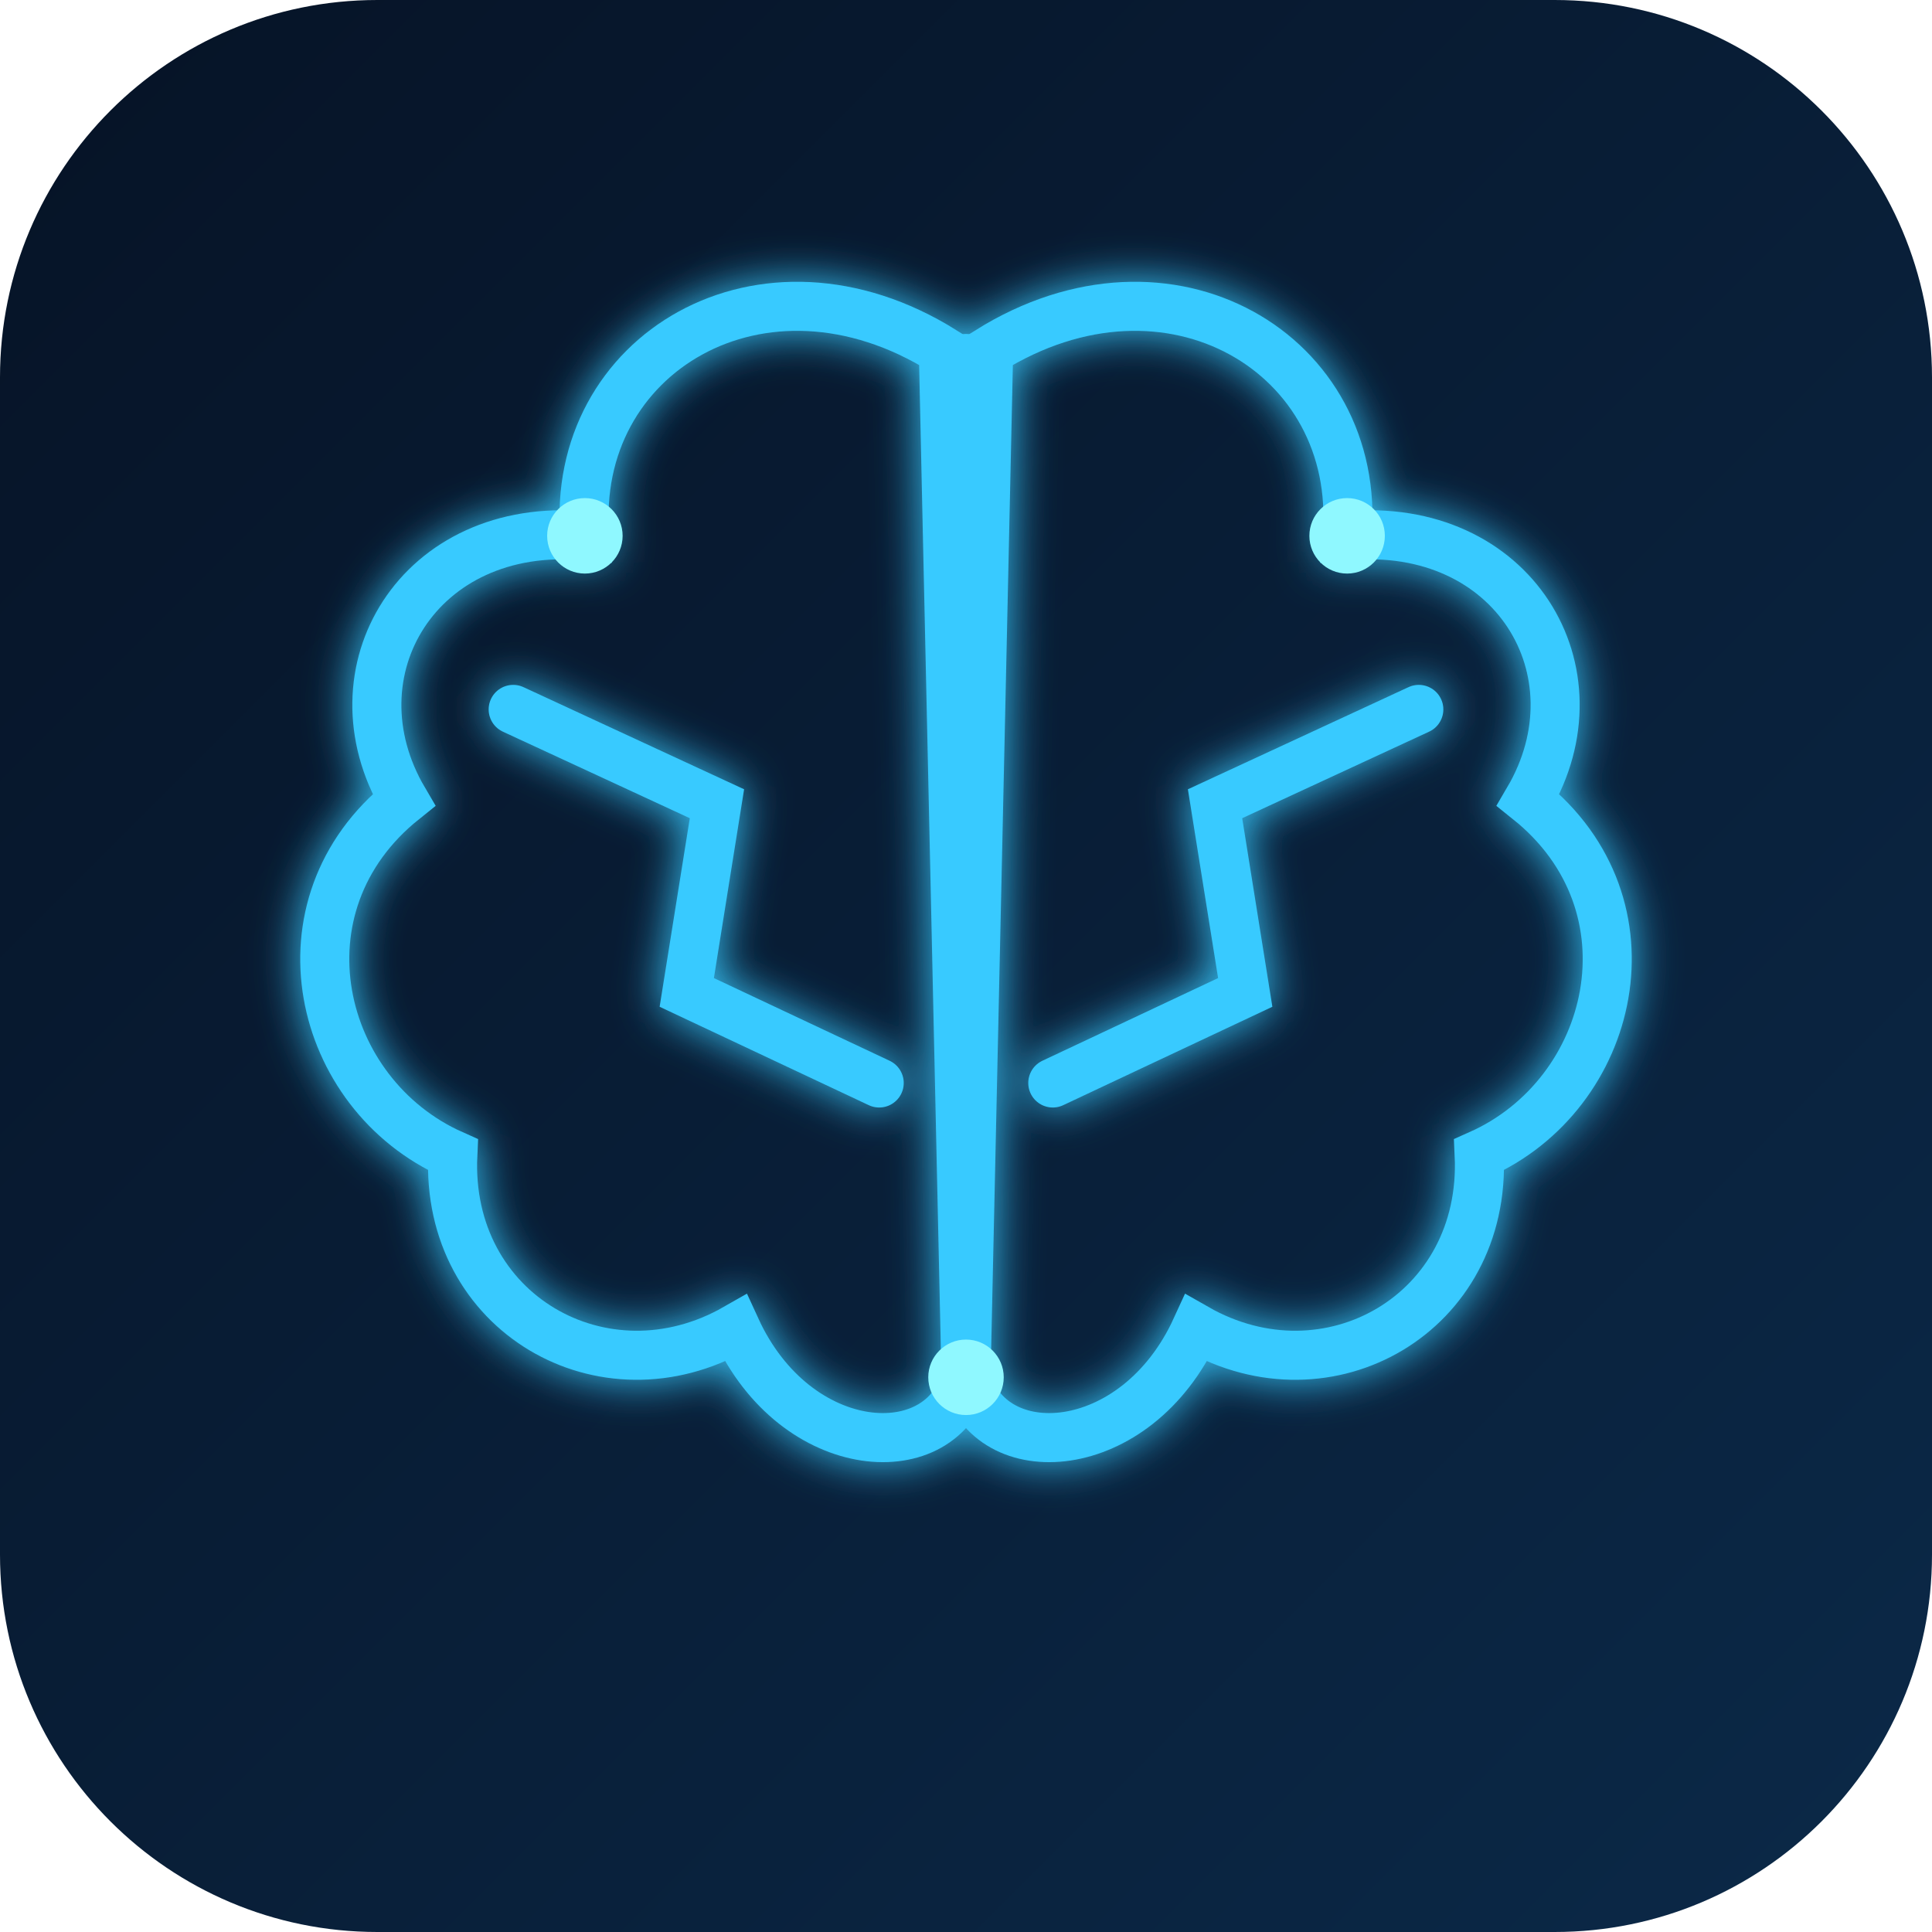
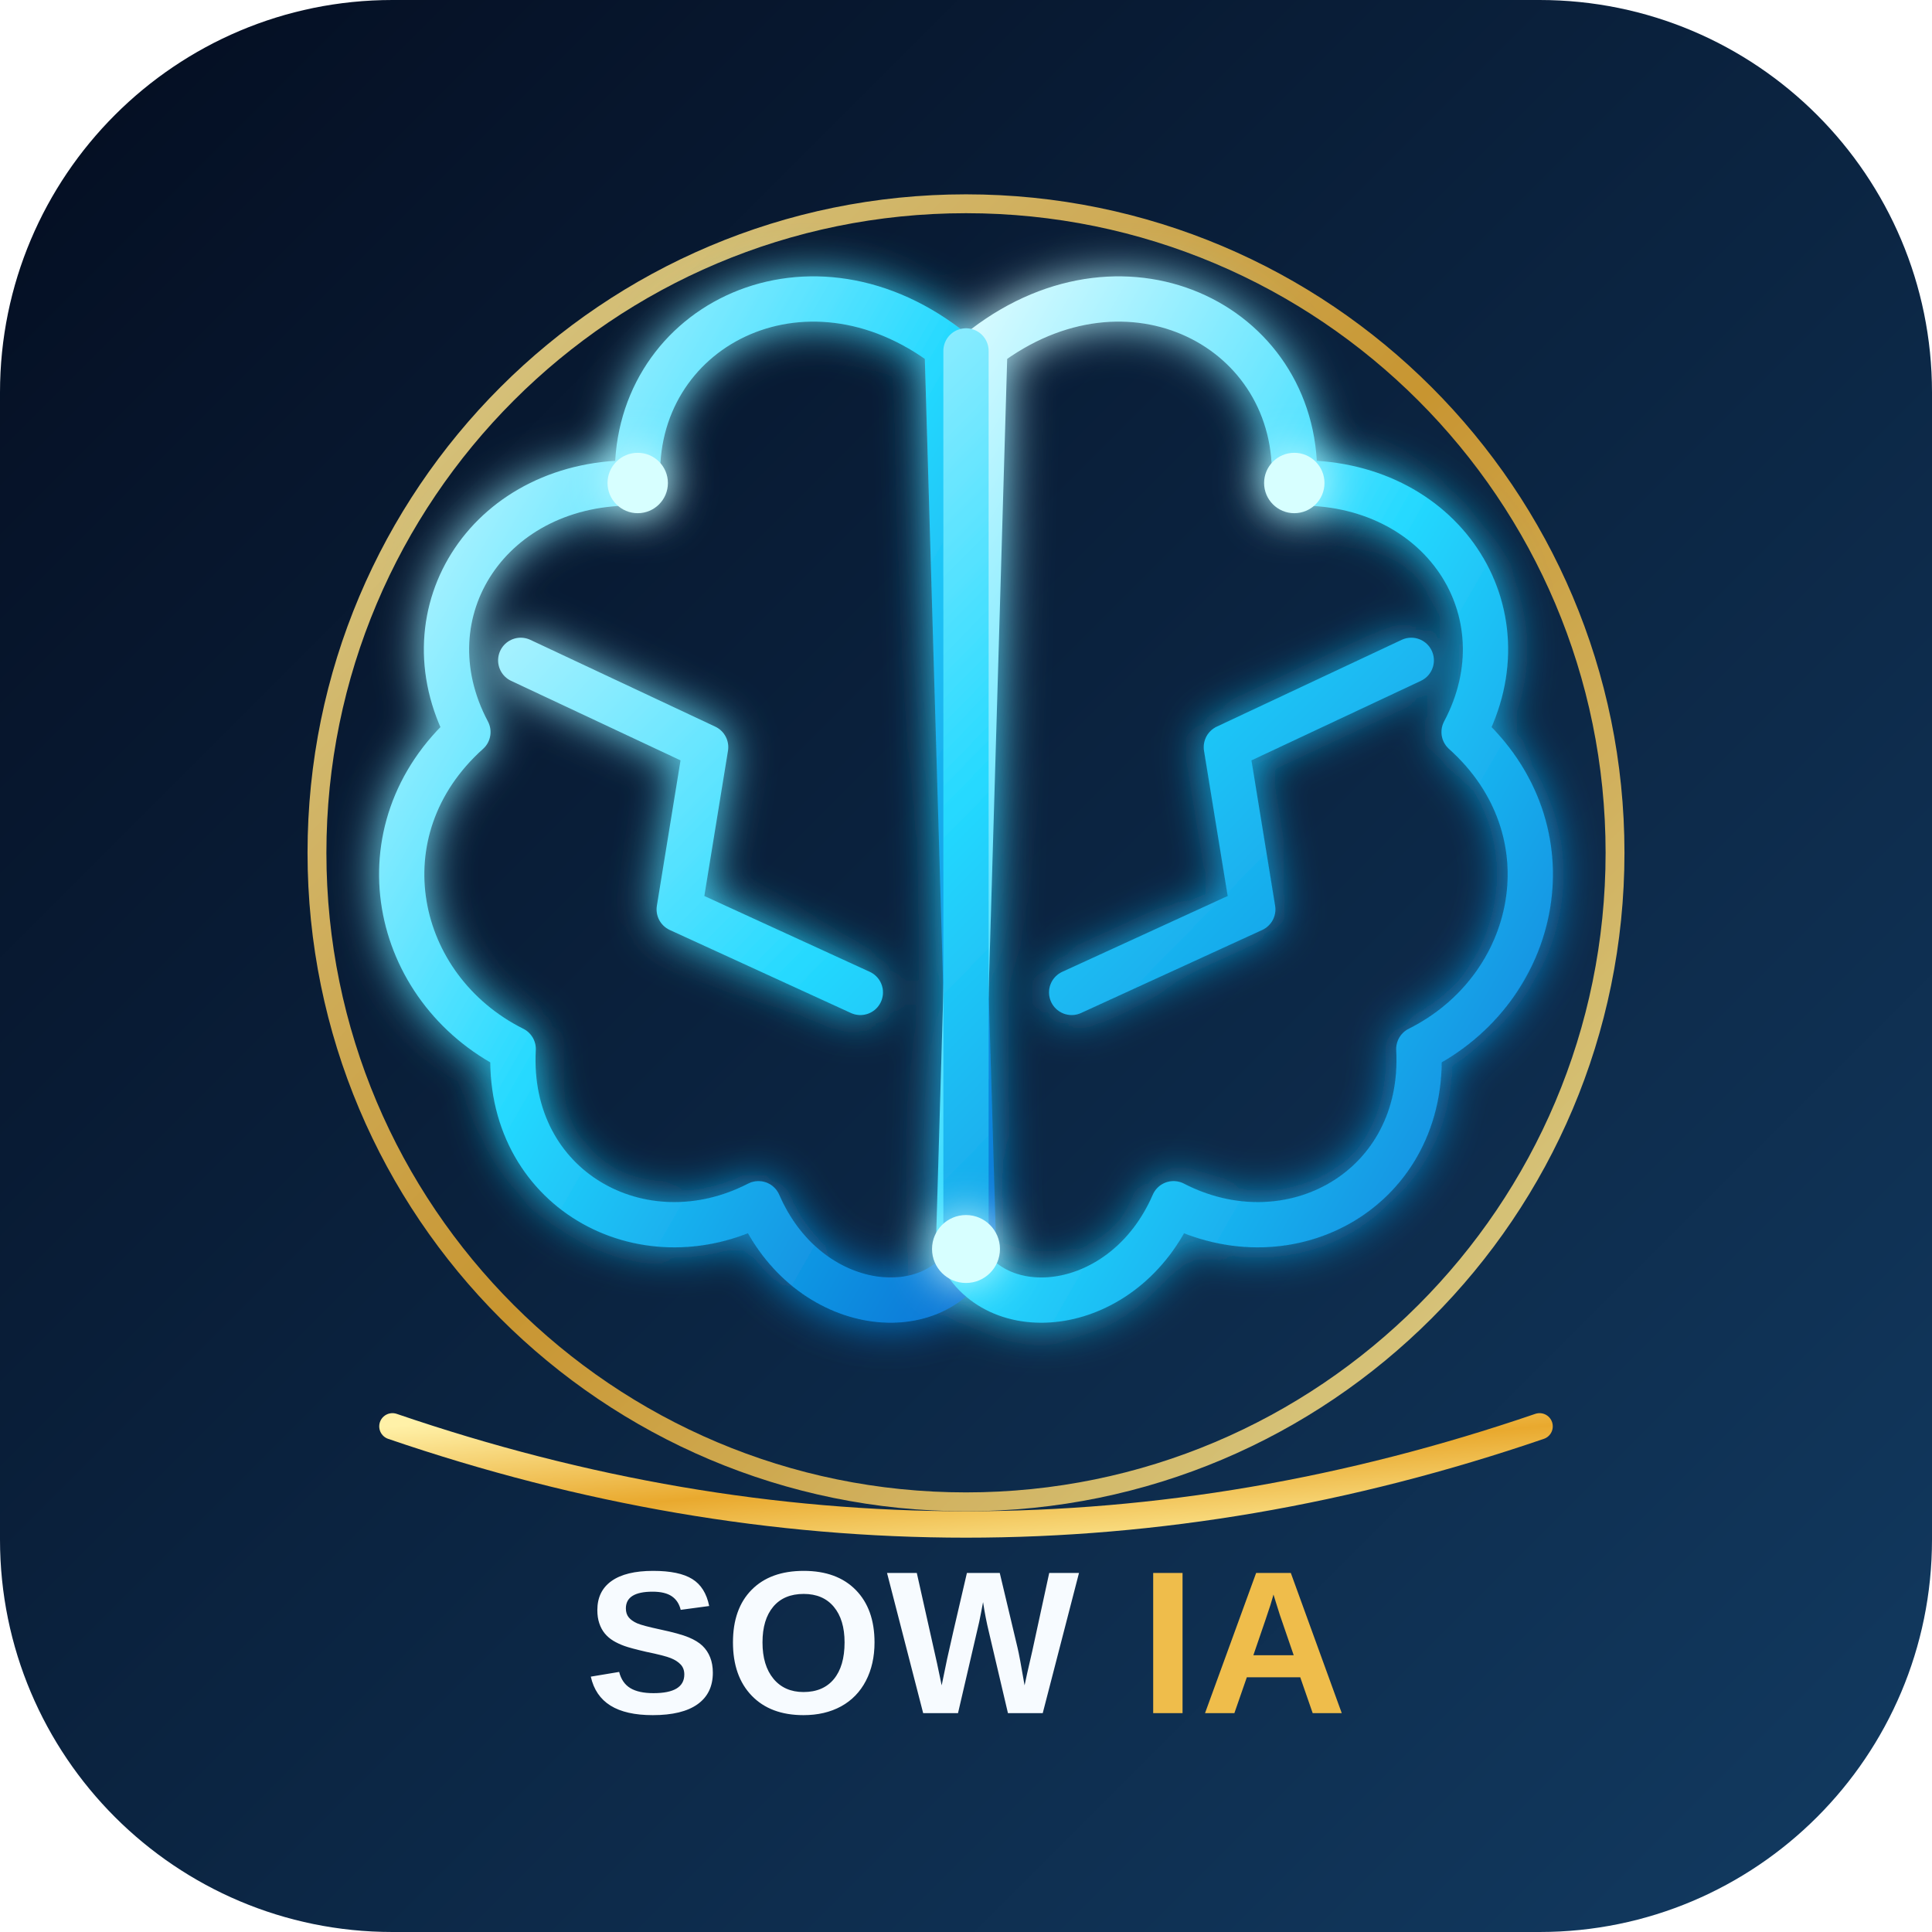
- <svg xmlns="http://www.w3.org/2000/svg" viewBox="0 0 512 512">
+ <svg xmlns="http://www.w3.org/2000/svg" viewBox="0 0 512 512" role="img" aria-label="Icône SOW IA">
  <defs>
+     <linearGradient id="b" x2="1" y2="1">
+       <stop stop-color="#040d20" />
+       <stop offset="1" stop-color="#123b62" />
+     </linearGradient>
    <linearGradient id="g" x2="1" y2="1">
-       <stop stop-color="#061326" />
-       <stop offset="1" stop-color="#0b2948" />
+       <stop stop-color="#fff1a8" />
+       <stop offset=".5" stop-color="#e9a92e" />
+       <stop offset="1" stop-color="#fff0a0" />
+     </linearGradient>
+     <linearGradient id="c" x2="1" y2="1">
+       <stop stop-color="#dffcff" />
+       <stop offset=".5" stop-color="#25d9ff" />
+       <stop offset="1" stop-color="#0876d6" />
    </linearGradient>
    <filter id="f">
-       <feGaussianBlur stdDeviation="6" result="b" />
+       <feGaussianBlur stdDeviation="6" result="x" />
      <feMerge>
-         <feMergeNode in="b" />
+         <feMergeNode in="x" />
        <feMergeNode in="SourceGraphic" />
      </feMerge>
    </filter>
  </defs>
-   <rect width="512" height="512" rx="100" fill="url(#g)" />
-   <g fill="none" stroke="#38caff" stroke-width="13" stroke-linecap="round" filter="url(#f)">
-     <path d="M250 93c-48-30-99 1-95 49-44-4-68 36-48 70-35 28-23 78 13 94-2 42 40 66 75 46 16 35 55 37 61 13z" />
-     <path d="M262 93c48-30 99 1 95 49 44-4 68 36 48 70 35 28 23 78-13 94 2 42-40 66-75 46-16 35-55 37-61 13z" />
-     <path d="M256 95v270m-120-177 54 25-8 50 51 24m143-99-54 25 8 50-51 24" />
+   <rect width="512" height="512" rx="104" fill="url(#b)" />
+   <circle cx="256" cy="226" r="172" fill="none" stroke="url(#g)" stroke-width="5" opacity=".85" />
+   <g fill="none" stroke="url(#c)" stroke-width="12" stroke-linecap="round" stroke-linejoin="round" filter="url(#f)">
+     <path d="M251 92c-38-29-84-5-82 36-39-1-62 34-45 66-29 26-20 68 12 84-2 37 34 57 65 41 13 30 48 33 57 12z" />
+     <path d="M261 92c38-29 84-5 82 36 39-1 62 34 45 66 29 26 20 68-12 84 2 37-34 57-65 41-13 30-48 33-57 12z" />
+     <path d="M256 93v238m-118-156 49 23-7 43 48 22m146-88-49 23 7 43-48 22" />
  </g>
-   <g fill="#8ff8ff">
-     <circle cx="155" cy="142" r="10" />
-     <circle cx="357" cy="142" r="10" />
-     <circle cx="256" cy="365" r="10" />
+   <g fill="#d7ffff" filter="url(#f)">
+     <circle cx="169" cy="128" r="8" />
+     <circle cx="343" cy="128" r="8" />
+     <circle cx="256" cy="331" r="9" />
  </g>
+   <path d="M104 378Q256 430 408 378" fill="none" stroke="url(#g)" stroke-width="7" stroke-linecap="round" />
+   <text x="256" y="454" text-anchor="middle" font-family="Arial,sans-serif" font-size="54" font-weight="900" letter-spacing="1" fill="#f7fbff">SOW <tspan fill="#efbd4b">IA</tspan>
+   </text>
</svg>
